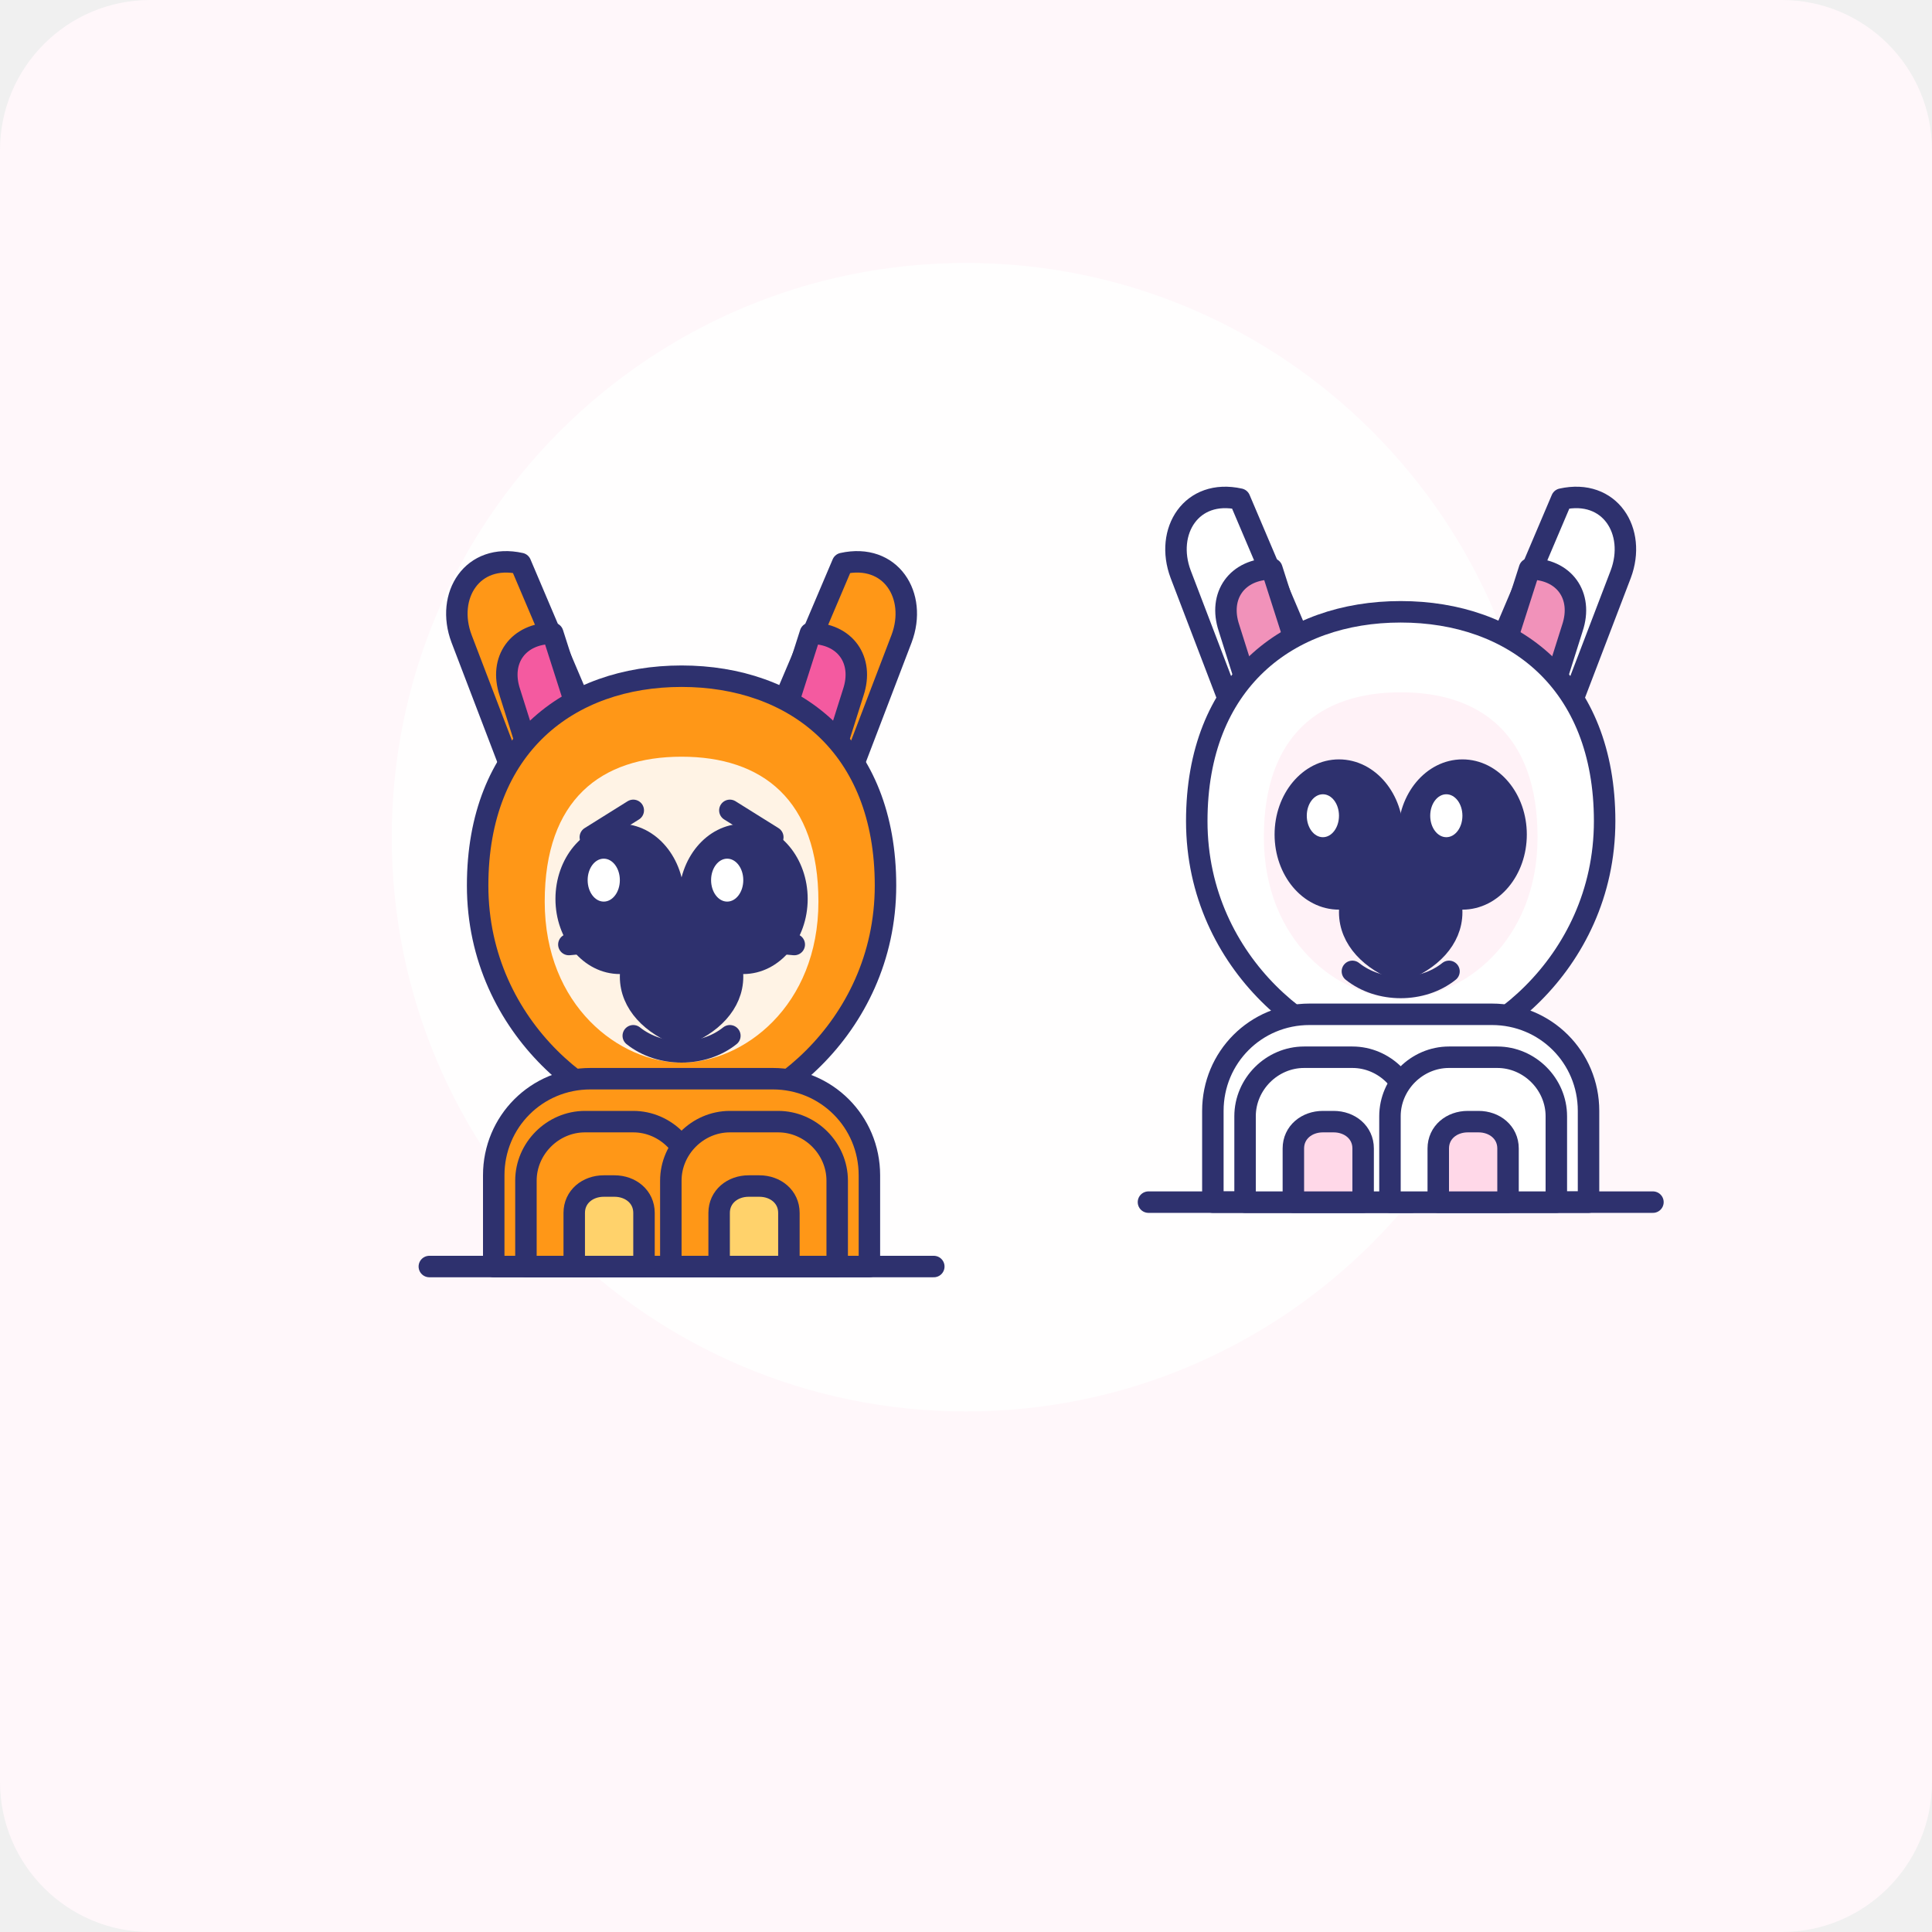
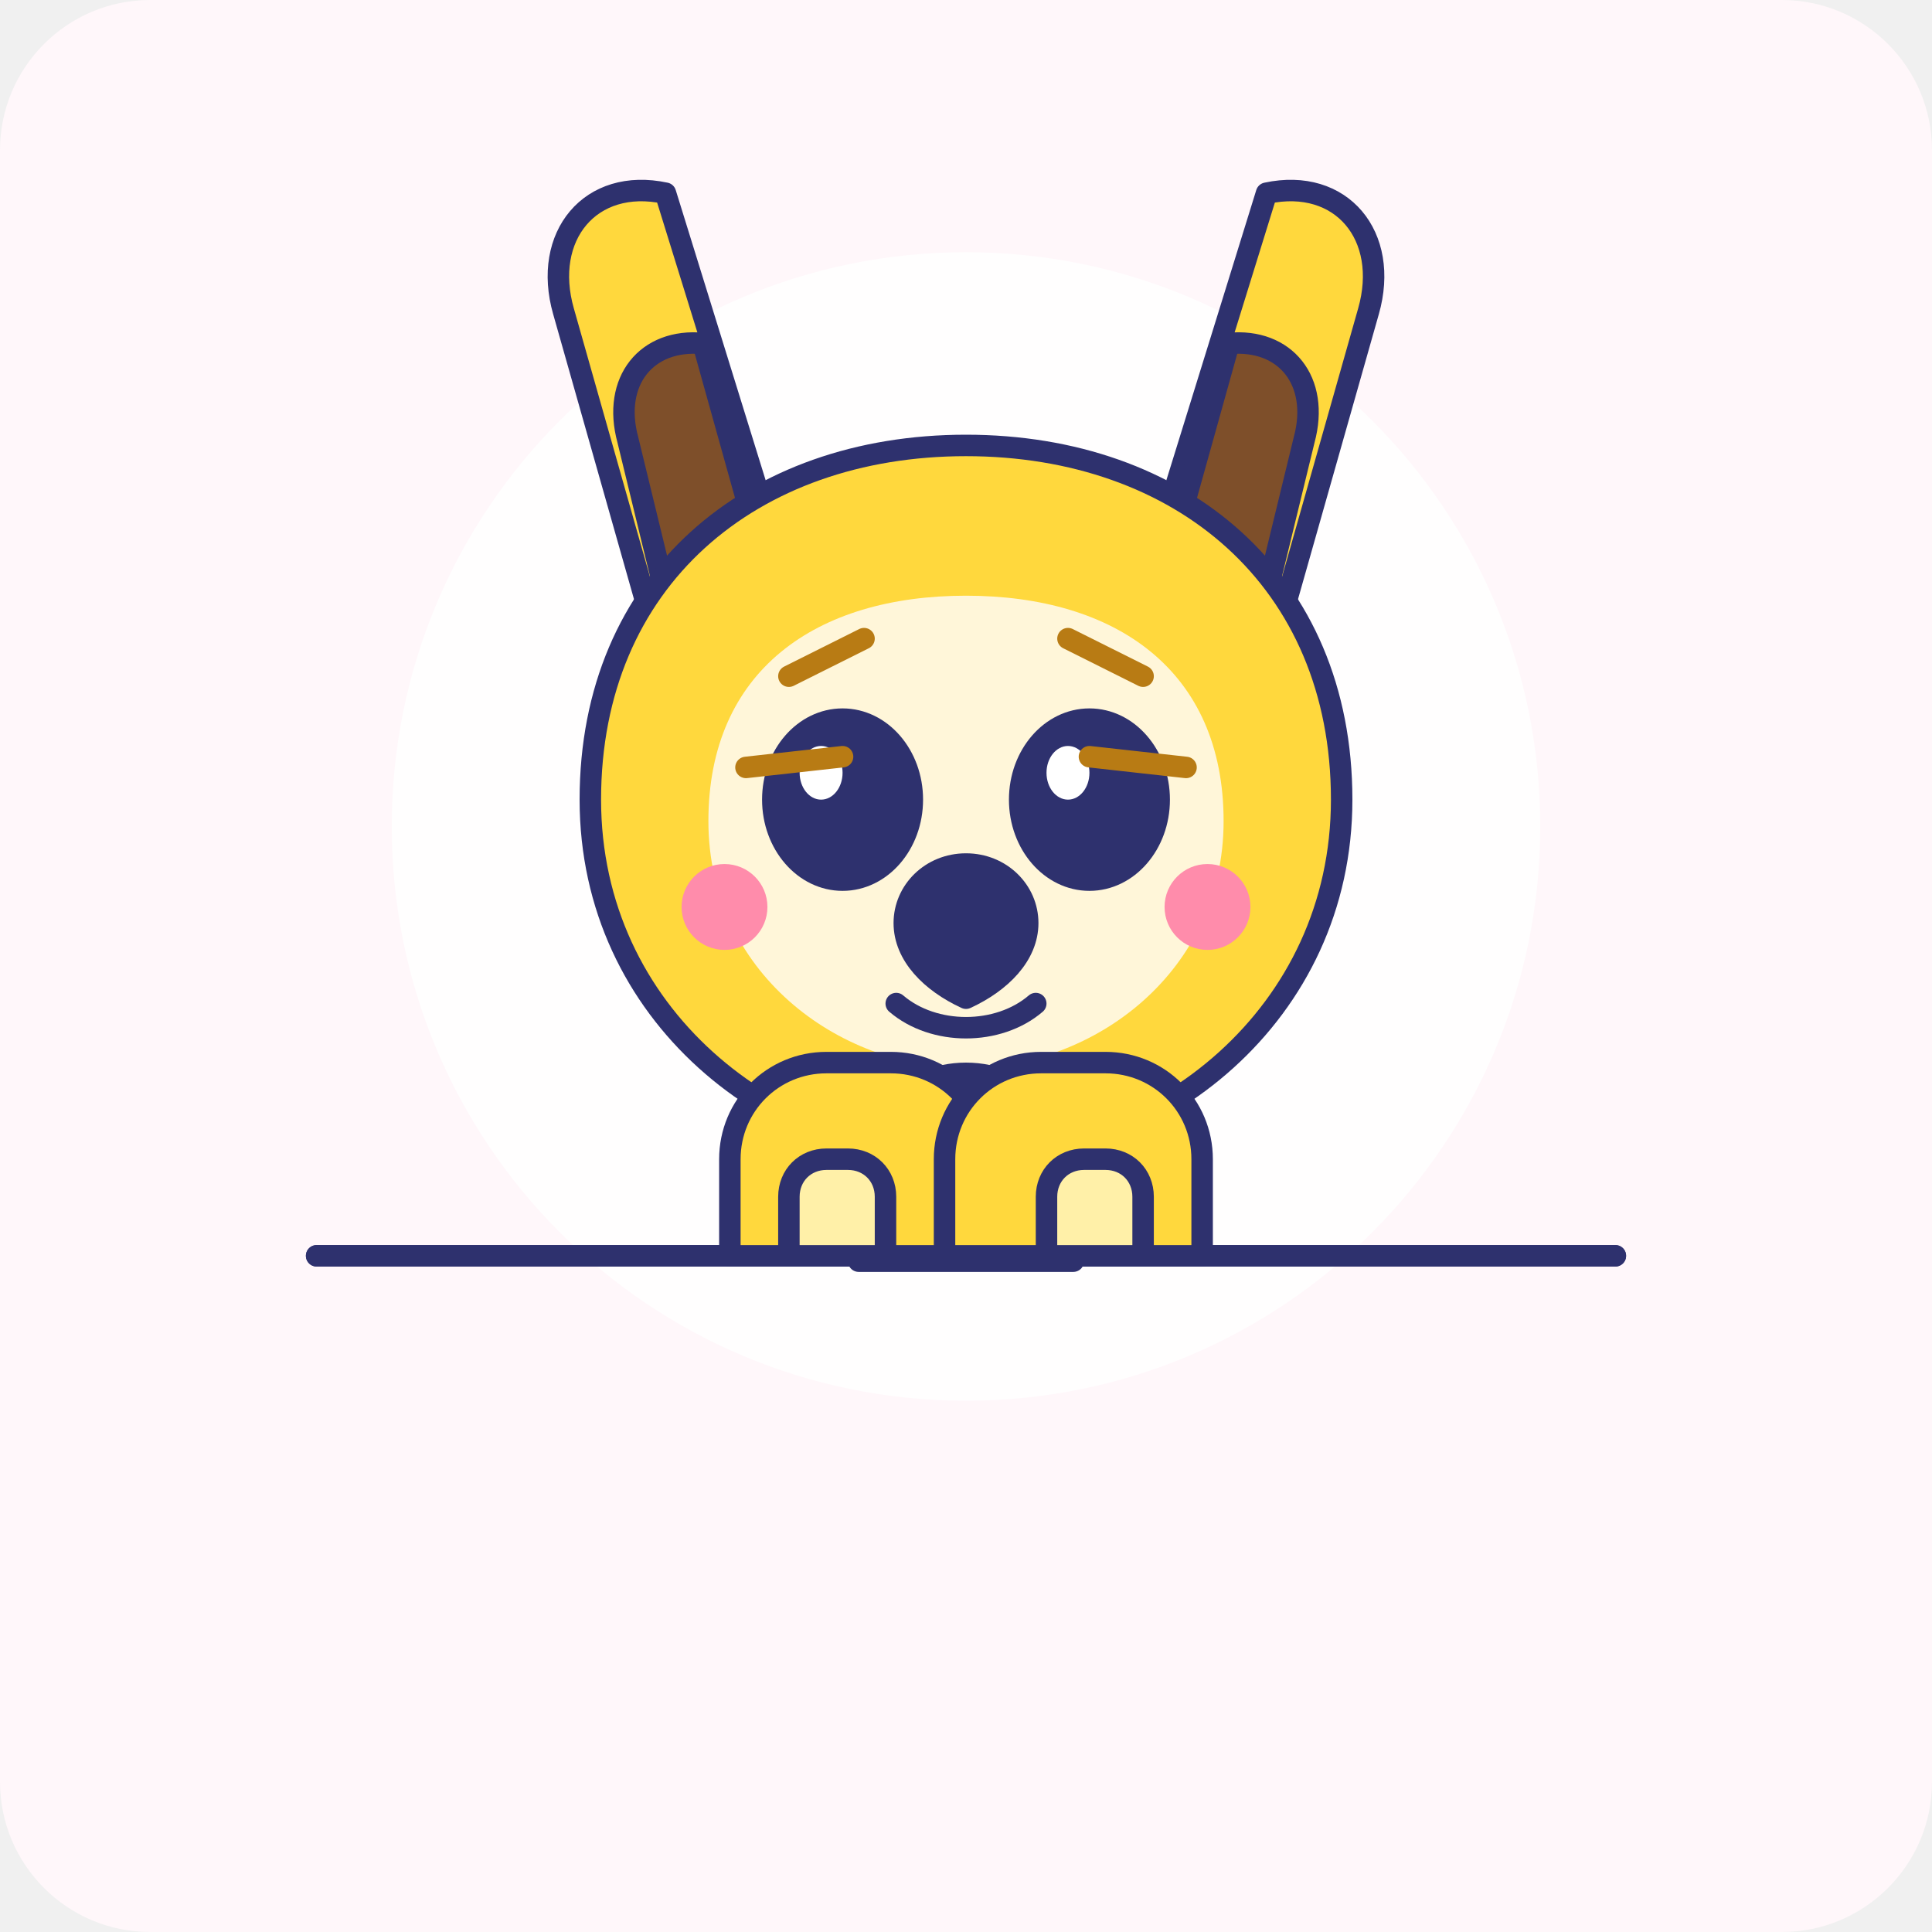
<svg xmlns="http://www.w3.org/2000/svg" width="720" height="720" viewBox="0 0 720 720" fill="none">
  <rect width="720" height="720" rx="56" fill="#FFF7FA" />
-   <circle cx="360" cy="312" r="214" fill="#FFFFFF" fill-opacity="0.86" />
+   <circle cx="360" cy="308" r="214" fill="#FFFFFF" fill-opacity="0.86" />
  <g stroke="#2E316E" stroke-width="8" stroke-linecap="round" stroke-linejoin="round">
-     <g transform="translate(86 146)">
-       <g transform="translate(0 24)">
-         <path d="M112 136L86 68C80 52 90 36 108 40L142 120L112 136Z" fill="#FF9717" />
-         <path d="M224 136L250 68C256 52 246 36 228 40L194 120L224 136Z" fill="#FF9717" />
-         <path d="M116 126L104 88C100 76 107 66 120 66L136 116L116 126Z" fill="#F45AA0" />
-         <path d="M220 126L232 88C236 76 229 66 216 66L200 116L220 126Z" fill="#F45AA0" />
-         <path d="M244 160C244 214 198 248 168 248C138 248 92 214 92 160C92 108 126 82 168 82C210 82 244 108 244 160Z" fill="#FF9717" />
-         <path d="M219 166C219 205 191 226 168 226C145 226 117 205 117 166C117 128 138 112 168 112C198 112 219 128 219 166Z" fill="#FFF3E5" stroke="none" />
-         <path d="M134 142L150 132" />
-         <path d="M202 142L186 132" />
-         <path d="M126 182L148 180" />
-         <path d="M210 182L188 180" />
-         <ellipse cx="145" cy="165" rx="20" ry="24" fill="#2E316E" />
-         <ellipse cx="191" cy="165" rx="20" ry="24" fill="#2E316E" />
-         <ellipse cx="139" cy="158" rx="6" ry="8" fill="white" stroke="none" />
-         <ellipse cx="185" cy="158" rx="6" ry="8" fill="white" stroke="none" />
-         <path d="M168 176C179 176 187 184 187 194C187 204 179 212 168 216C157 212 149 204 149 194C149 184 157 176 168 176Z" fill="#2E316E" />
-         <path d="M150 216C160 224 176 224 186 216" />
-         <path d="M98 268C98 248 114 232 134 232H202C222 232 238 248 238 268V302H98V268Z" fill="#FF9717" />
-         <path d="M74 302H262" />
-         <path d="M110 270C110 258 120 248 132 248H150C162 248 172 258 172 270V302H110V270Z" fill="#FF9717" />
-         <path d="M164 270C164 258 174 248 186 248H204C216 248 226 258 226 270V302H164V270Z" fill="#FF9717" />
-         <path d="M128 282C128 276 133 272 139 272H143C149 272 154 276 154 282V302H128V282Z" fill="#FFD26B" />
-         <path d="M182 282C182 276 187 272 193 272H197C203 272 208 276 208 282V302H182V282Z" fill="#FFD26B" />
-       </g>
-       <g transform="translate(268 0)">
-         <path d="M112 136L86 68C80 52 90 36 108 40L142 120L112 136Z" fill="#FFFFFF" />
-         <path d="M224 136L250 68C256 52 246 36 228 40L194 120L224 136Z" fill="#FFFFFF" />
-         <path d="M116 126L104 88C100 76 107 66 120 66L136 116L116 126Z" fill="#F192BA" />
-         <path d="M220 126L232 88C236 76 229 66 216 66L200 116L220 126Z" fill="#F192BA" />
-         <path d="M244 160C244 214 198 248 168 248C138 248 92 214 92 160C92 108 126 82 168 82C210 82 244 108 244 160Z" fill="#FFFFFF" />
-         <path d="M219 166C219 205 191 226 168 226C145 226 117 205 117 166C117 128 138 112 168 112C198 112 219 128 219 166Z" fill="#FFF2F7" stroke="none" />
-         <ellipse cx="145" cy="165" rx="20" ry="24" fill="#2E316E" />
-         <ellipse cx="191" cy="165" rx="20" ry="24" fill="#2E316E" />
-         <ellipse cx="139" cy="158" rx="6" ry="8" fill="white" stroke="none" />
-         <ellipse cx="185" cy="158" rx="6" ry="8" fill="white" stroke="none" />
-         <path d="M168 176C179 176 187 184 187 194C187 204 179 212 168 216C157 212 149 204 149 194C149 184 157 176 168 176Z" fill="#2E316E" />
-         <path d="M150 216C160 224 176 224 186 216" />
-         <path d="M98 268C98 248 114 232 134 232H202C222 232 238 248 238 268V302H98V268Z" fill="#FFFFFF" />
-         <path d="M74 302H262" />
-         <path d="M110 270C110 258 120 248 132 248H150C162 248 172 258 172 270V302H110V270Z" fill="#FFFFFF" />
-         <path d="M164 270C164 258 174 248 186 248H204C216 248 226 258 226 270V302H164V270Z" fill="#FFFFFF" />
-         <path d="M128 282C128 276 133 272 139 272H143C149 272 154 276 154 282V302H128V282Z" fill="#FFD8E8" />
-         <path d="M182 282C182 276 187 272 193 272H197C203 272 208 276 208 282V302H182V282Z" fill="#FFD8E8" />
-       </g>
-     </g>
+     <path d="M118 468H602" />
+     <path d="M248 250L210 116C202 88 220 66 248 72L292 214L248 250Z" fill="#FFD83D" />
+     <path d="M472 250L510 116C518 88 500 66 472 72L428 214L472 250Z" fill="#FFD83D" />
+     <path d="M252 238L234 164C228 142 241 126 262 128L286 214L252 238Z" fill="#7E4F2A" />
+     <path d="M468 238L486 164C492 142 479 126 458 128L434 214L468 238Z" fill="#7E4F2A" />
+     <path d="M500 298C500 378 432 432 360 432C288 432 220 378 220 298C220 216 280 166 360 166C440 166 500 216 500 298Z" fill="#FFD83D" />
+     <path d="M456 306C456 362 408 398 360 398C312 398 264 362 264 306C264 250 304 222 360 222C416 222 456 250 456 306Z" fill="#FFF6D9" stroke="none" />
+     <ellipse cx="314" cy="298" rx="26" ry="30" fill="#2E316E" />
+     <ellipse cx="406" cy="298" rx="26" ry="30" fill="#2E316E" />
+     <ellipse cx="306" cy="288" rx="8" ry="10" fill="white" stroke="none" />
+     <ellipse cx="398" cy="288" rx="8" ry="10" fill="white" stroke="none" />
+     <path d="M360 322C373 322 383 332 383 344C383 356 373 366 360 372C347 366 337 356 337 344C337 332 347 322 360 322Z" fill="#2E316E" />
+     <path d="M334 374C348 386 372 386 386 374" />
+     <circle cx="270" cy="338" r="16" fill="#FF8CAB" stroke="none" />
+     <circle cx="450" cy="338" r="16" fill="#FF8CAB" stroke="none" />
+     <path d="M294 252L322 238" stroke="#B87B14" />
+     <path d="M426 252L398 238" stroke="#B87B14" />
+     <path d="M278 286L314 282" stroke="#B87B14" />
+     <path d="M442 286L406 282" stroke="#B87B14" />
+     <path d="M320 442C320 418 338 400 360 400C382 400 400 418 400 442V470H320V442Z" fill="#5EC6E8" />
+     <path d="M118 468H602" />
+     <path d="M272 432C272 412 288 396 308 396H332C352 396 368 412 368 432V468H272V432Z" fill="#FFD83D" />
+     <path d="M352 432C352 412 368 396 388 396H412C432 396 448 412 448 432V468H352V432Z" fill="#FFD83D" />
+     <path d="M294 446C294 438 300 432 308 432H316C324 432 330 438 330 446V468H294V446Z" fill="#FFF0A8" />
+     <path d="M390 446C390 438 396 432 404 432H412C420 432 426 438 426 446V468H390V446Z" fill="#FFF0A8" />
  </g>
</svg>
